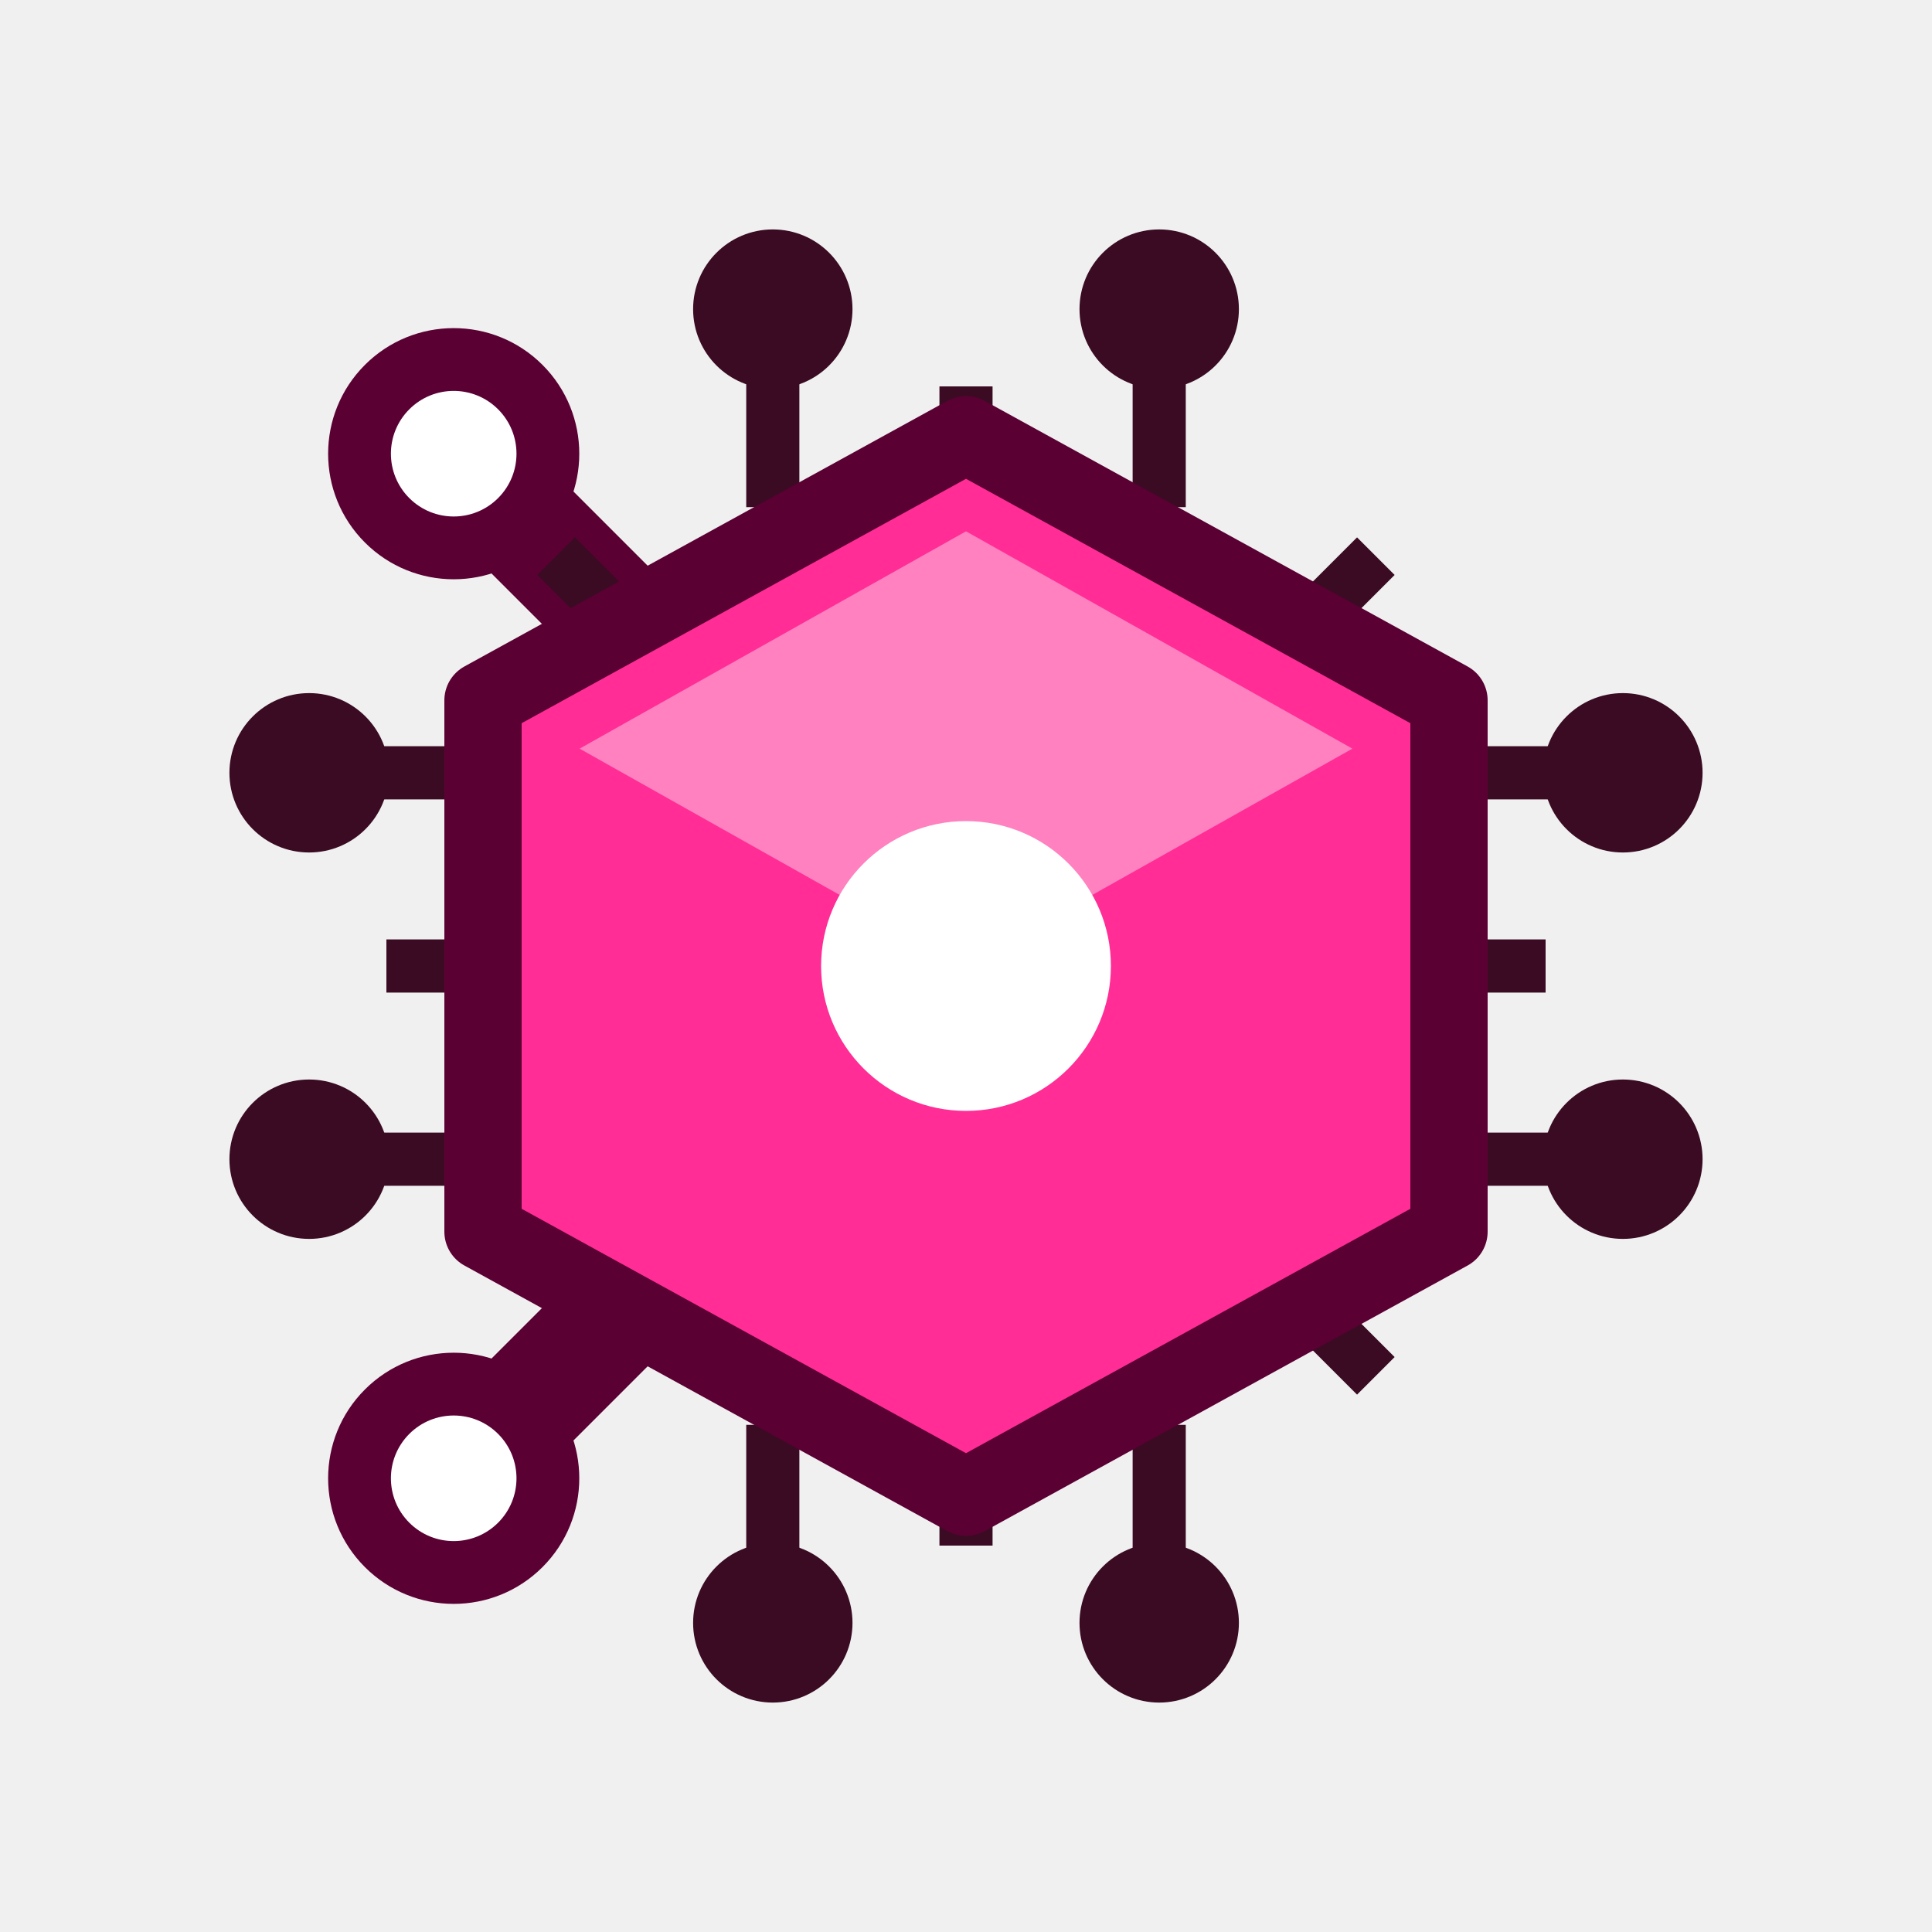
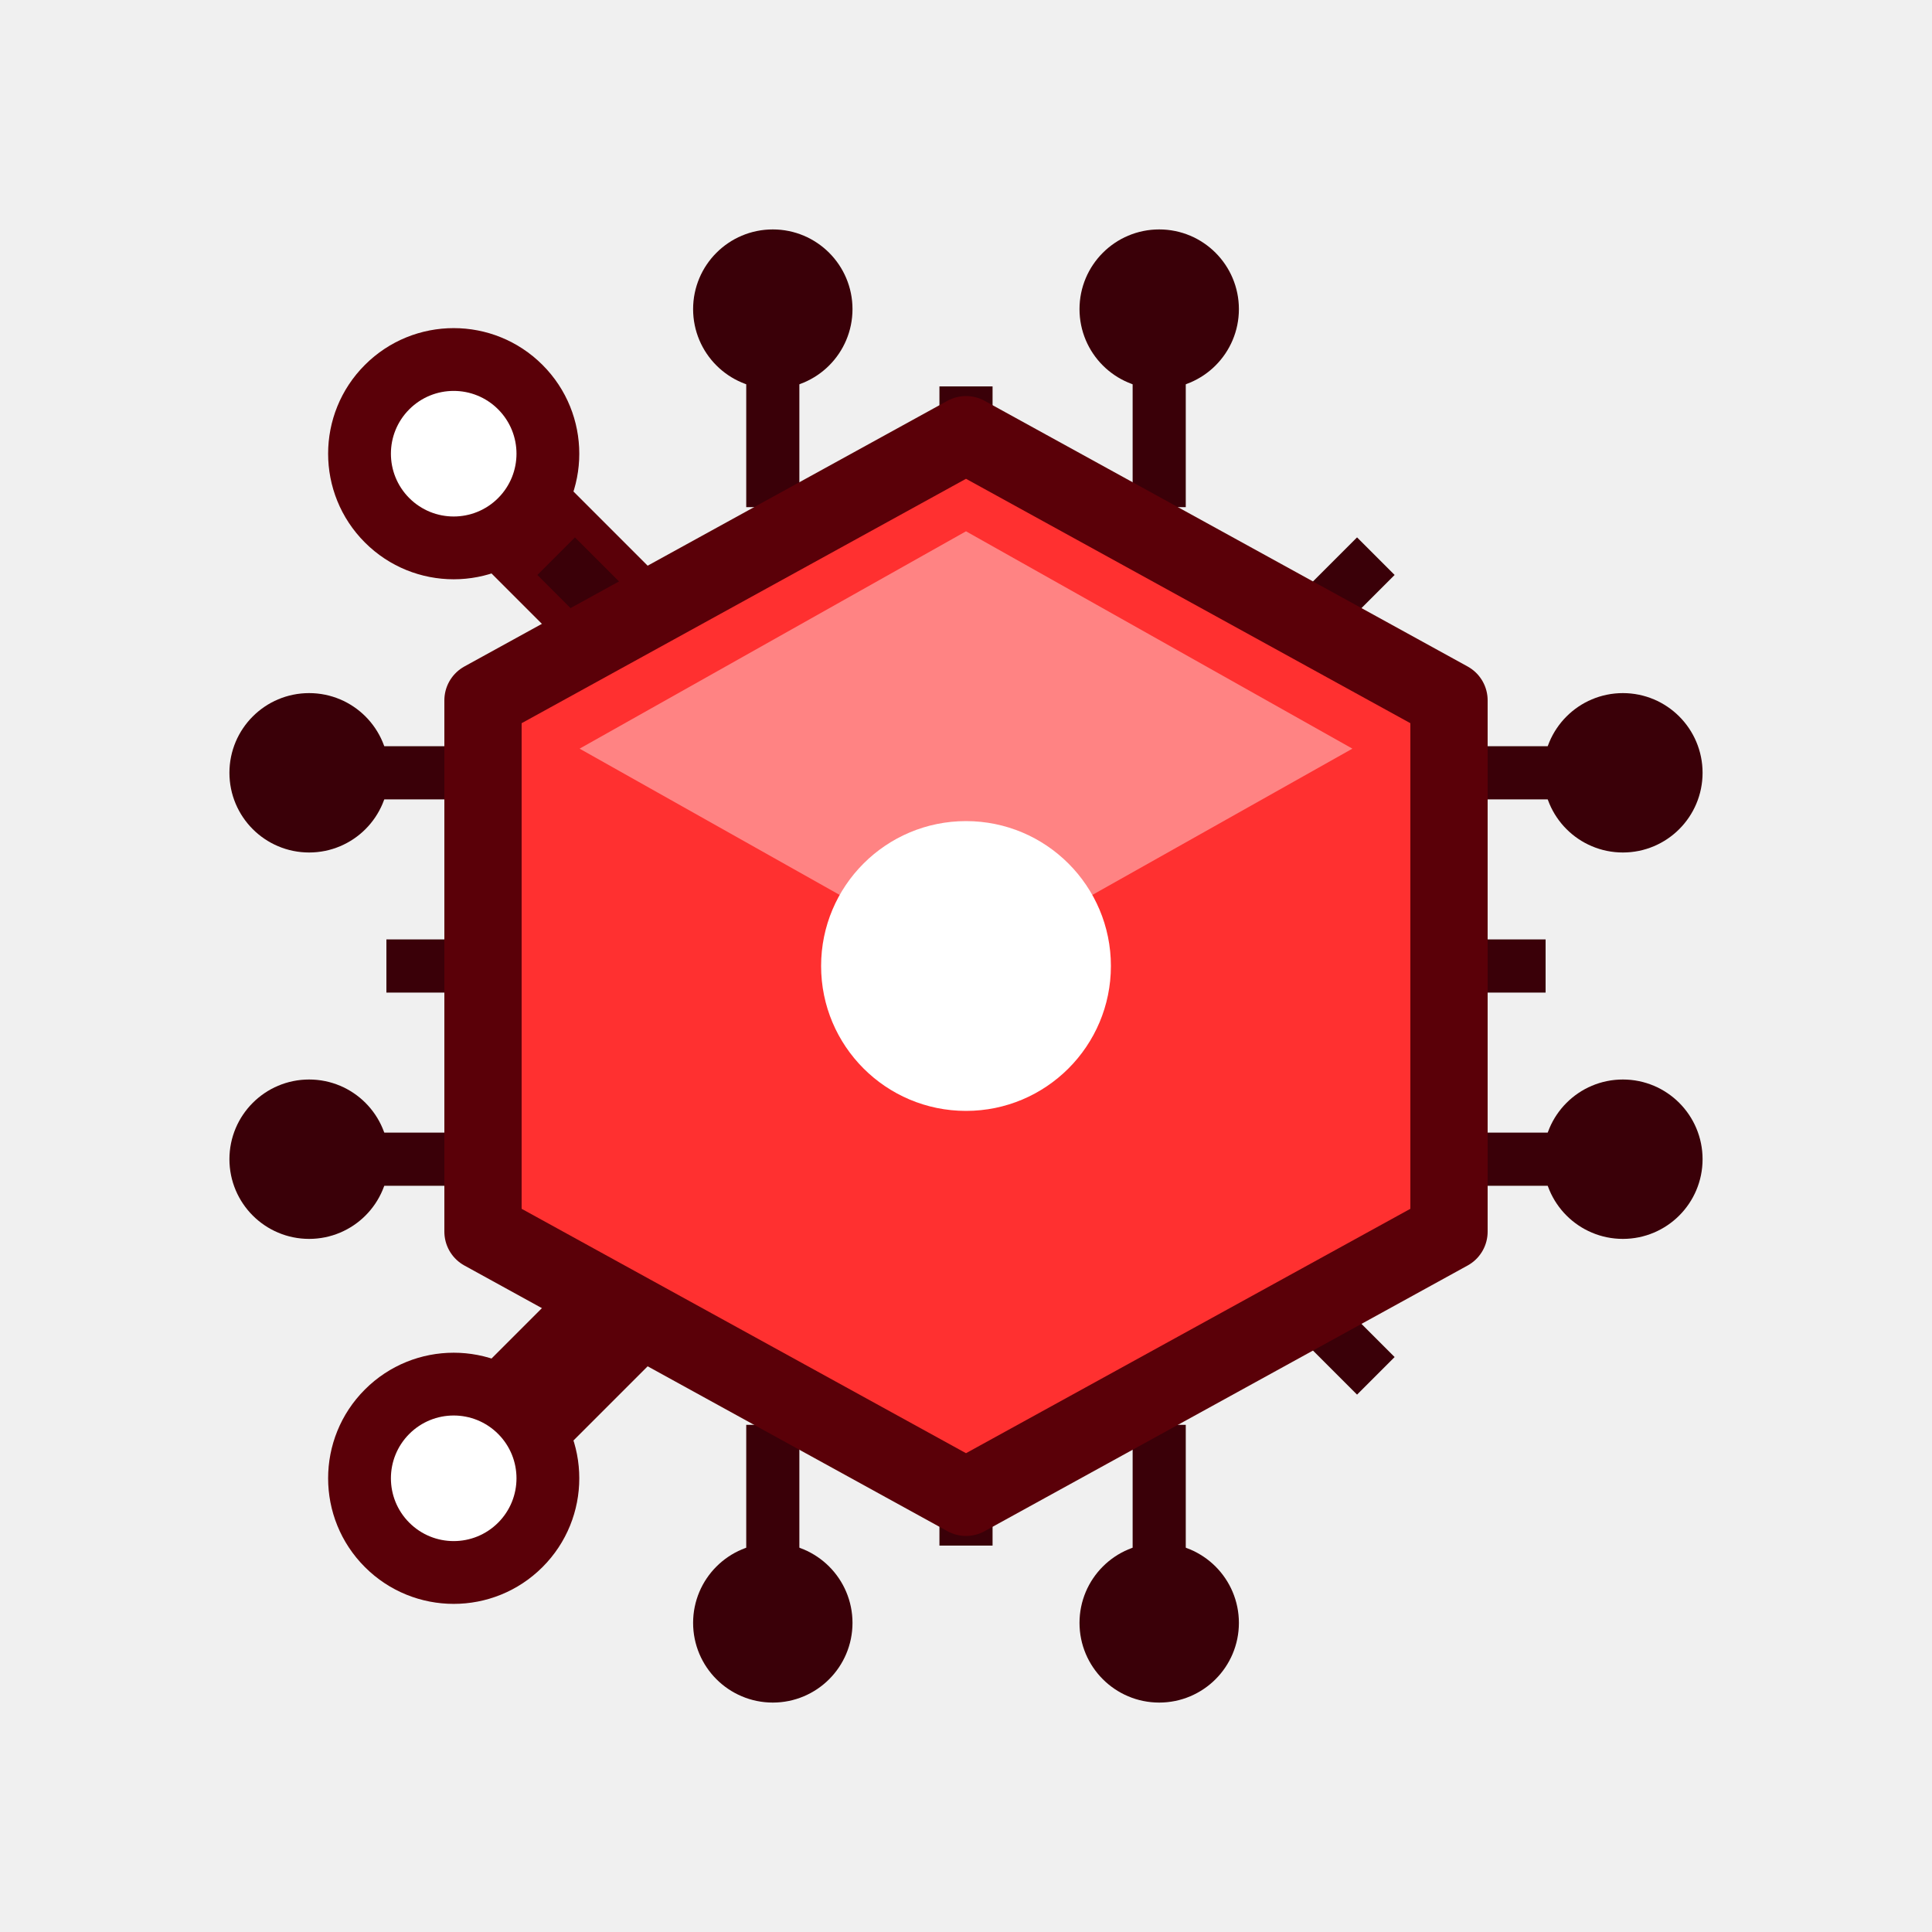
<svg xmlns="http://www.w3.org/2000/svg" viewBox="0 0 40 40" width="40" height="40" id="bug_SWNW">
  <g transform="rotate(225 20 20)">
-     <line x1="20" y1="14" x2="20" y2="6" stroke="#5a0033" stroke-width="2.4" />
-     <circle cx="20" cy="5" r="2.6" fill="#5a0033" />
+     <line x1="20" y1="14" x2="20" y2="6" stroke="#5a0008" stroke-width="2.4" />
+     <circle cx="20" cy="5" r="2.6" fill="#5a0008" />
    <circle cx="20" cy="5" r="1.3" fill="#ffffff" />
  </g>
  <g transform="rotate(315 20 20)">
-     <line x1="20" y1="14" x2="20" y2="6" stroke="#5a0033" stroke-width="2.4" />
-     <circle cx="20" cy="5" r="2.6" fill="#5a0033" />
+     <line x1="20" y1="14" x2="20" y2="6" stroke="#5a0008" stroke-width="2.4" />
+     <circle cx="20" cy="5" r="2.6" fill="#5a0008" />
    <circle cx="20" cy="5" r="1.3" fill="#ffffff" />
  </g>
-   <g transform="rotate(0 20 20) translate(-4 0)" stroke="#3a0b22" stroke-width="1.1" fill="#3a0b22">
+   <g transform="rotate(0 20 20) translate(-4 0)" stroke="#3a0008" stroke-width="1.1" fill="#3a0008">
    <line x1="20" y1="10.5" x2="20" y2="7" />
    <circle cx="20" cy="6.4" r="1.1" />
  </g>
-   <g transform="rotate(0 20 20) translate(0 0)" stroke="#3a0b22" stroke-width="1.1" fill="#3a0b22">
+   <g transform="rotate(0 20 20) translate(0 0)" stroke="#3a0008" stroke-width="1.1" fill="#3a0008">
    <line x1="20" y1="10.5" x2="20" y2="8" />
  </g>
-   <g transform="rotate(0 20 20) translate(4 0)" stroke="#3a0b22" stroke-width="1.1" fill="#3a0b22">
+   <g transform="rotate(0 20 20) translate(4 0)" stroke="#3a0008" stroke-width="1.1" fill="#3a0008">
    <line x1="20" y1="10.5" x2="20" y2="7" />
    <circle cx="20" cy="6.4" r="1.1" />
  </g>
-   <g transform="rotate(90 20 20) translate(-4 0)" stroke="#3a0b22" stroke-width="1.1" fill="#3a0b22">
+   <g transform="rotate(90 20 20) translate(-4 0)" stroke="#3a0008" stroke-width="1.1" fill="#3a0008">
    <line x1="20" y1="10.5" x2="20" y2="7" />
    <circle cx="20" cy="6.4" r="1.1" />
  </g>
-   <g transform="rotate(90 20 20) translate(0 0)" stroke="#3a0b22" stroke-width="1.1" fill="#3a0b22">
+   <g transform="rotate(90 20 20) translate(0 0)" stroke="#3a0008" stroke-width="1.1" fill="#3a0008">
    <line x1="20" y1="10.5" x2="20" y2="8" />
  </g>
-   <g transform="rotate(90 20 20) translate(4 0)" stroke="#3a0b22" stroke-width="1.1" fill="#3a0b22">
+   <g transform="rotate(90 20 20) translate(4 0)" stroke="#3a0008" stroke-width="1.1" fill="#3a0008">
    <line x1="20" y1="10.5" x2="20" y2="7" />
    <circle cx="20" cy="6.4" r="1.1" />
  </g>
-   <g transform="rotate(180 20 20) translate(-4 0)" stroke="#3a0b22" stroke-width="1.1" fill="#3a0b22">
+   <g transform="rotate(180 20 20) translate(-4 0)" stroke="#3a0008" stroke-width="1.1" fill="#3a0008">
    <line x1="20" y1="10.5" x2="20" y2="7" />
    <circle cx="20" cy="6.4" r="1.1" />
  </g>
-   <g transform="rotate(180 20 20) translate(0 0)" stroke="#3a0b22" stroke-width="1.1" fill="#3a0b22">
+   <g transform="rotate(180 20 20) translate(0 0)" stroke="#3a0008" stroke-width="1.1" fill="#3a0008">
    <line x1="20" y1="10.5" x2="20" y2="8" />
  </g>
-   <g transform="rotate(180 20 20) translate(4 0)" stroke="#3a0b22" stroke-width="1.1" fill="#3a0b22">
+   <g transform="rotate(180 20 20) translate(4 0)" stroke="#3a0008" stroke-width="1.1" fill="#3a0008">
    <line x1="20" y1="10.5" x2="20" y2="7" />
    <circle cx="20" cy="6.4" r="1.1" />
  </g>
-   <g transform="rotate(270 20 20) translate(-4 0)" stroke="#3a0b22" stroke-width="1.1" fill="#3a0b22">
+   <g transform="rotate(270 20 20) translate(-4 0)" stroke="#3a0008" stroke-width="1.1" fill="#3a0008">
    <line x1="20" y1="10.5" x2="20" y2="7" />
    <circle cx="20" cy="6.4" r="1.1" />
  </g>
-   <g transform="rotate(270 20 20) translate(0 0)" stroke="#3a0b22" stroke-width="1.1" fill="#3a0b22">
+   <g transform="rotate(270 20 20) translate(0 0)" stroke="#3a0008" stroke-width="1.1" fill="#3a0008">
    <line x1="20" y1="10.5" x2="20" y2="8" />
  </g>
-   <g transform="rotate(270 20 20) translate(4 0)" stroke="#3a0b22" stroke-width="1.1" fill="#3a0b22">
+   <g transform="rotate(270 20 20) translate(4 0)" stroke="#3a0008" stroke-width="1.1" fill="#3a0008">
    <line x1="20" y1="10.5" x2="20" y2="7" />
    <circle cx="20" cy="6.4" r="1.1" />
  </g>
-   <g transform="rotate(45 20 20) translate(0 0)" stroke="#3a0b22" stroke-width="1.1" fill="#3a0b22">
+   <g transform="rotate(45 20 20) translate(0 0)" stroke="#3a0008" stroke-width="1.1" fill="#3a0008">
    <line x1="20" y1="10.5" x2="20" y2="8" />
  </g>
-   <g transform="rotate(135 20 20) translate(0 0)" stroke="#3a0b22" stroke-width="1.1" fill="#3a0b22">
+   <g transform="rotate(135 20 20) translate(0 0)" stroke="#3a0008" stroke-width="1.1" fill="#3a0008">
    <line x1="20" y1="10.5" x2="20" y2="8" />
  </g>
-   <g transform="rotate(315 20 20) translate(0 0)" stroke="#3a0b22" stroke-width="1.1" fill="#3a0b22">
+   <g transform="rotate(315 20 20) translate(0 0)" stroke="#3a0008" stroke-width="1.1" fill="#3a0008">
    <line x1="20" y1="10.5" x2="20" y2="8" />
  </g>
-   <polygon points="20,9 30,14.5 30,25.5 20,31 10,25.5 10,14.5" fill="#ff2d95" stroke="#5a0033" stroke-width="1.6" stroke-linejoin="round" />
+   <polygon points="20,9 30,14.5 30,25.5 20,31 10,25.5 10,14.5" fill="#ff3030" stroke="#5a0008" stroke-width="1.6" stroke-linejoin="round" />
  <polygon points="20,11 28,15.5 20,20 12,15.5" fill="rgba(255,255,255,.4)" />
  <circle cx="20" cy="20" r="3" fill="#ffffff" />
</svg>
